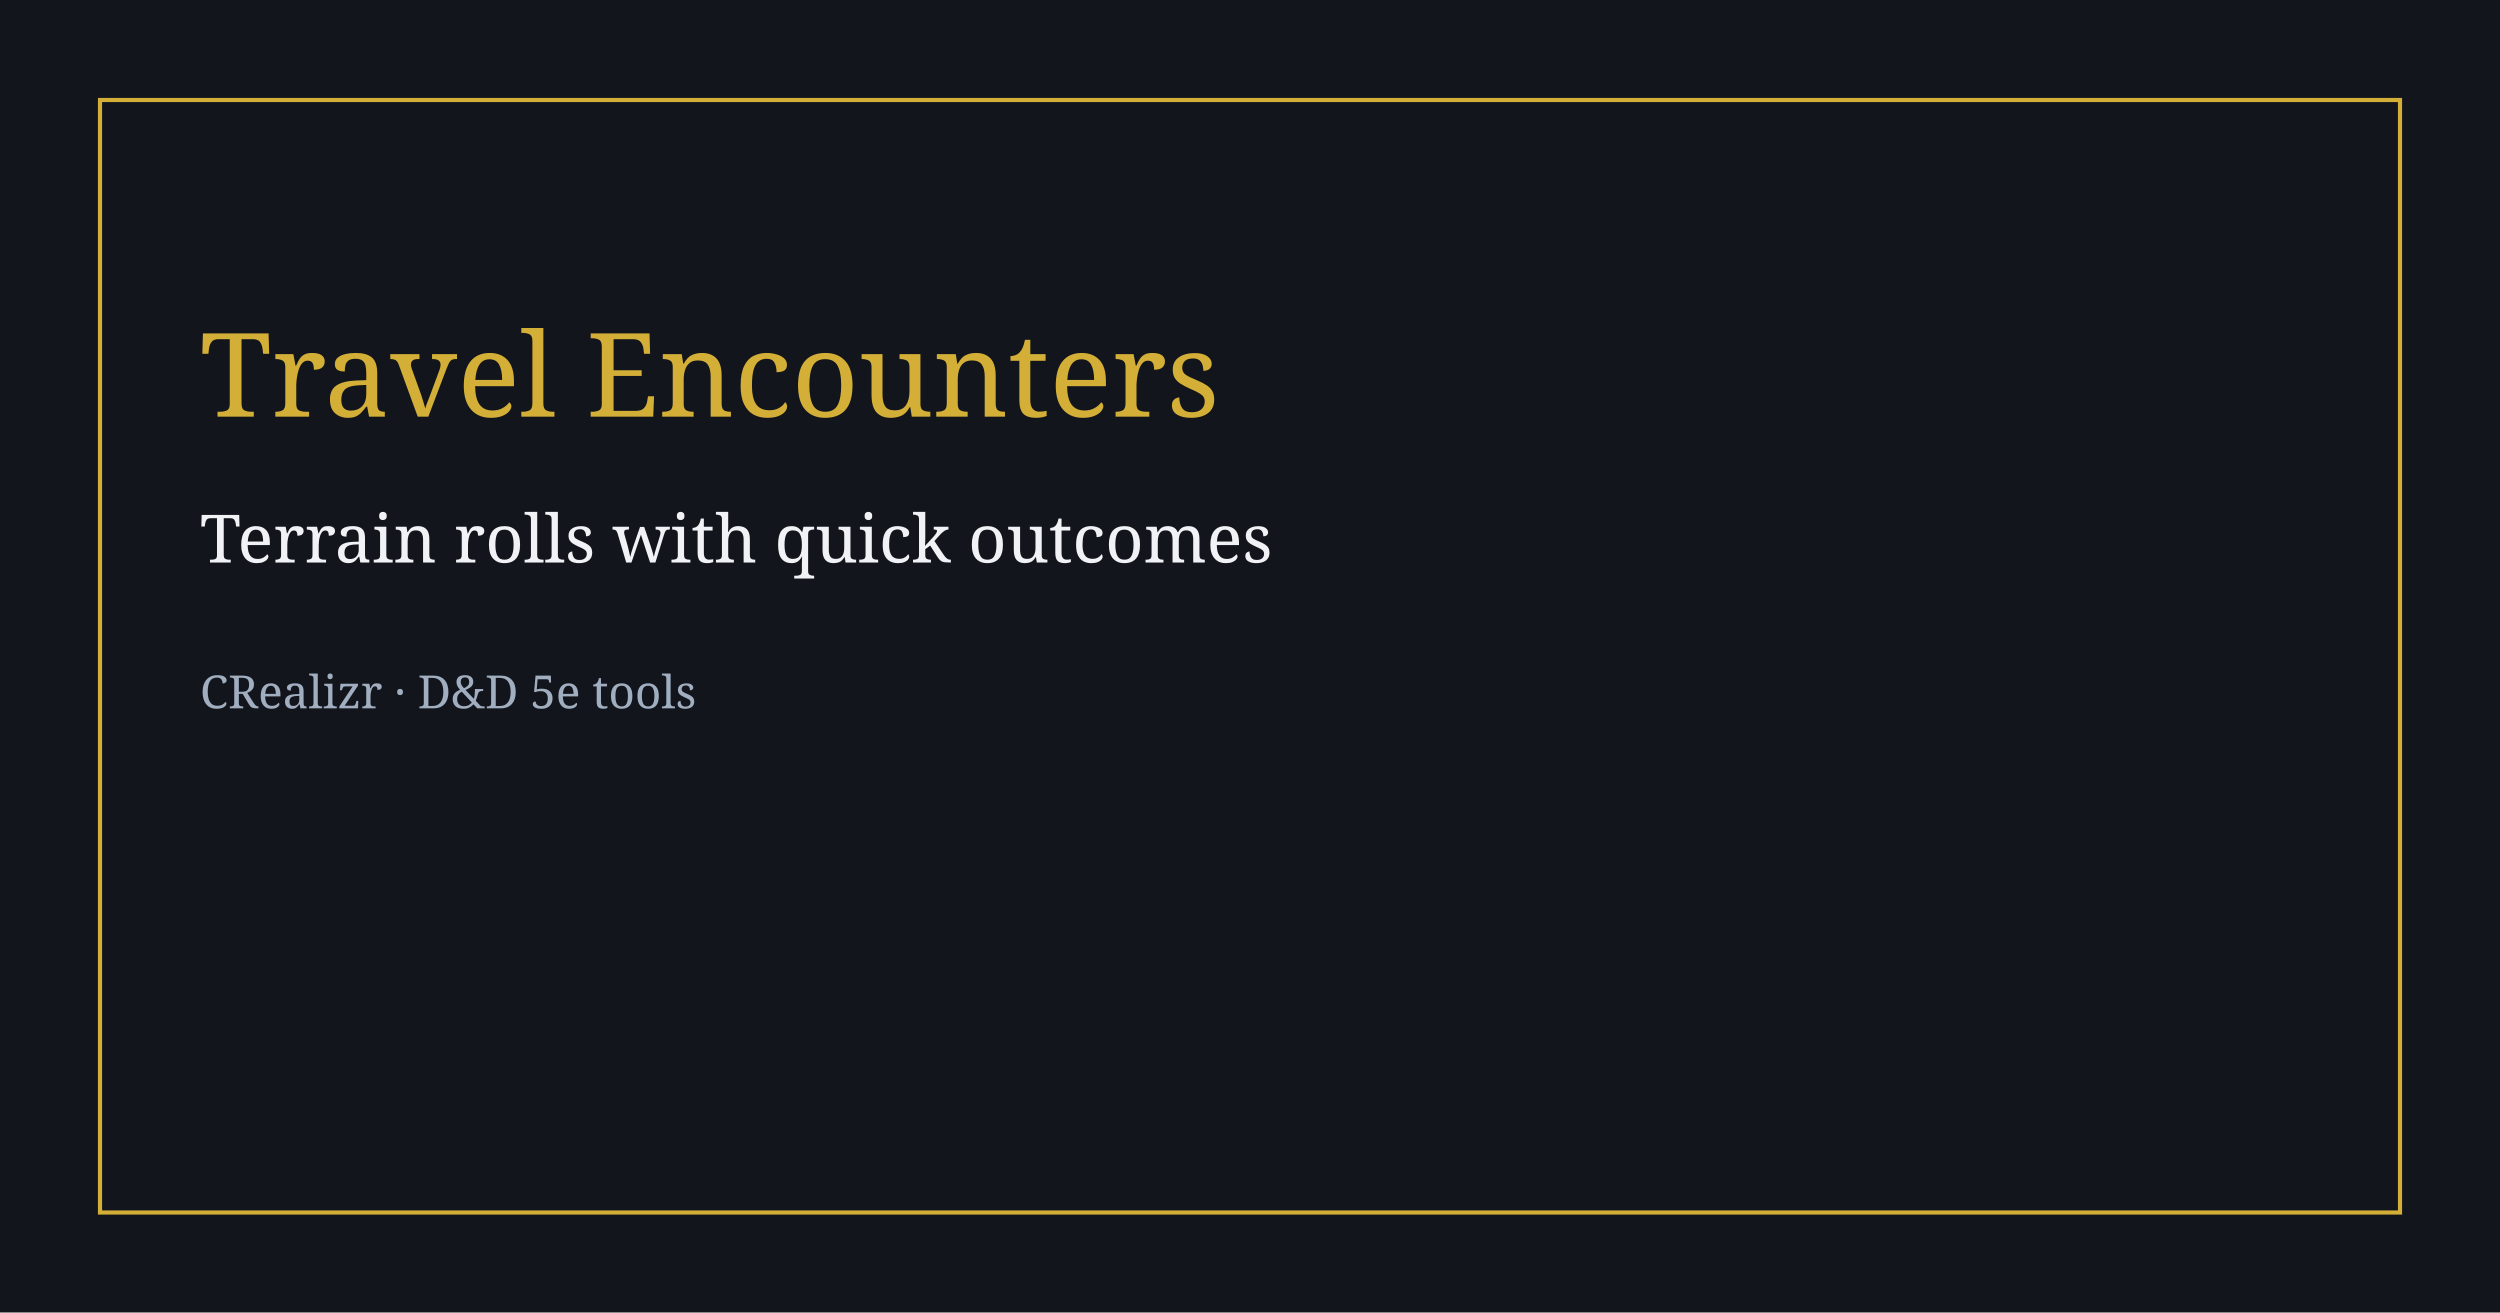
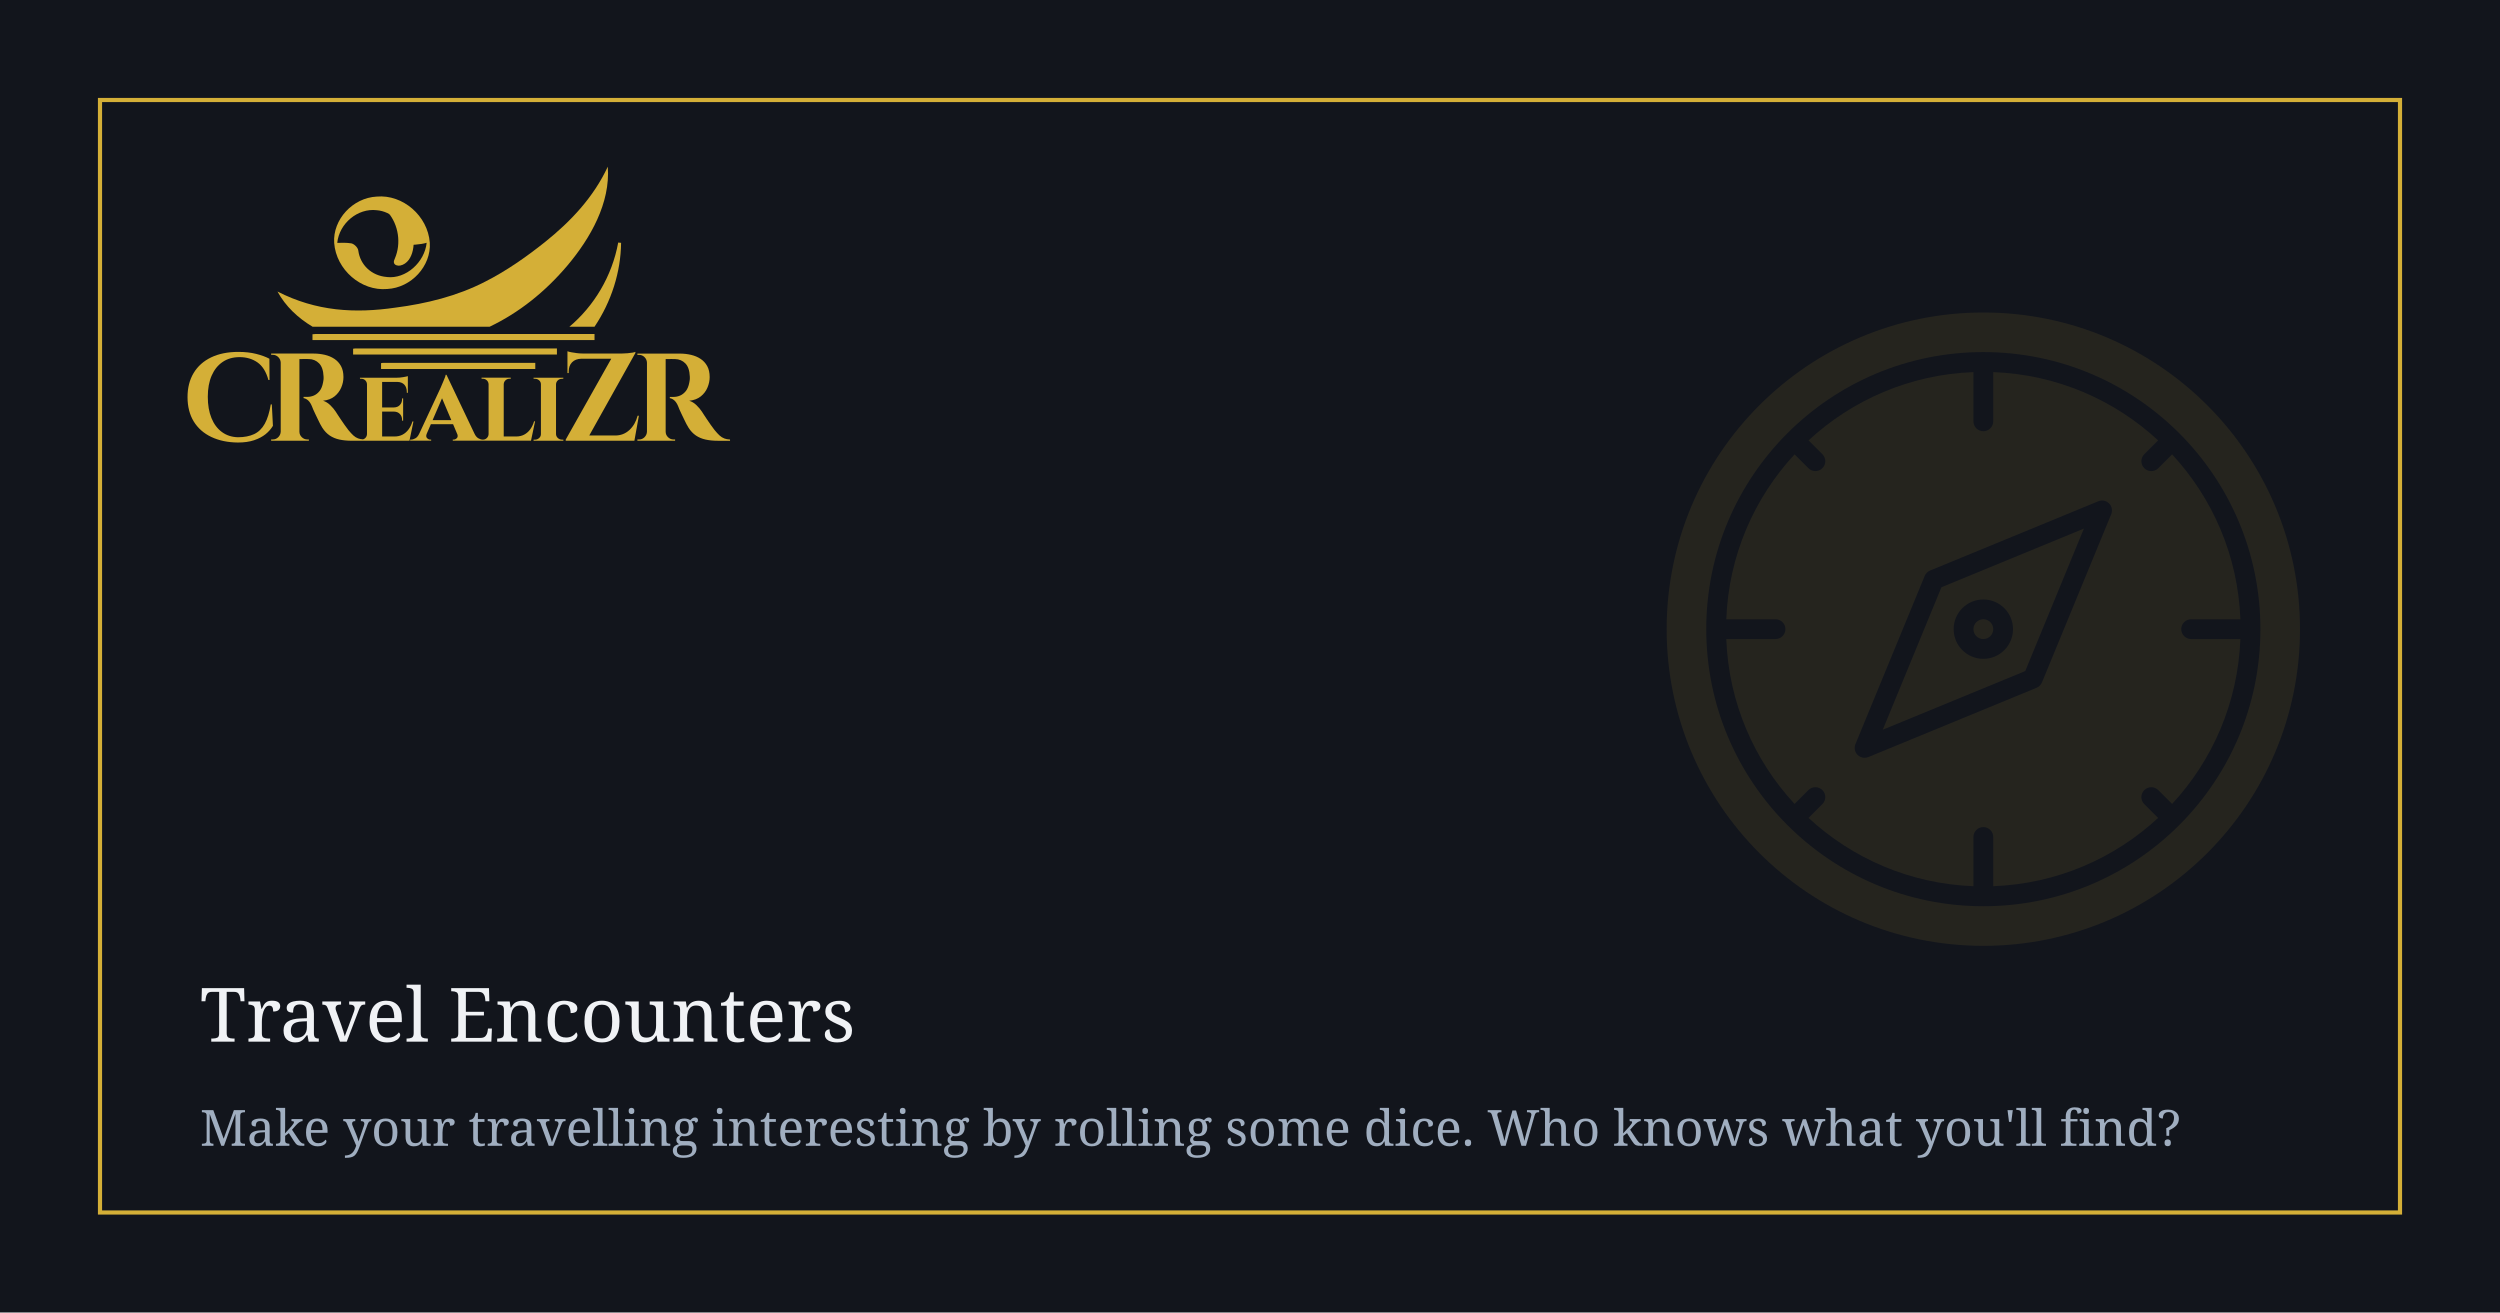
<svg xmlns="http://www.w3.org/2000/svg" width="1200" height="630" viewBox="0 0 1200 630">
  <rect width="1200" height="630" fill="#12151c" />
  <rect x="48" y="48" width="1104" height="534" fill="none" stroke="#d4af37" stroke-width="2" />
-   <text x="96" y="200" fill="#d4af37" font-size="56" font-family="serif">Travel Encounters</text>
-   <text x="96" y="270" fill="#f0f2f5" font-size="32" font-family="serif">Terrain rolls with quick outcomes</text>
-   <text x="96" y="340" fill="#a0aec0" font-size="22" font-family="serif">CRealizr · D&amp;D 5e tools</text>
+   <g transform="translate(90,80) scale(1.4)" fill="#d4af37">
+     <rect x="43.8" y="58.38" width="94.8" height=".09" />
+     <polygon points="139.55 59.46 42.85 59.46 42.85 57.46 43.8 57.38 139.55 57.38 139.55 59.46" />
+     <rect x="57.46" y="63.33" width="68.52" height=".09" />
+     <polygon points="126.66 64.42 56.78 64.42 56.78 62.42 57.46 62.33 126.66 62.33 126.66 64.42" />
+     <rect x="66.88" y="68.28" width="51.84" height=".09" />
+     <polygon points="119.24 69.37 66.36 69.37 66.36 67.37 66.88 67.28 119.24 67.28 119.24 69.37" />
+     <path d="M130.33,33.81c-7.74,9.18-16.74,16.29-26.74,21.07h-60.7c-5-2.98-9.28-6.99-12.04-12.07,13.34,6.83,26.58,7.53,40.43,5.52,10.51-1.35,21.18-3.95,30.73-8.88,7.3-3.69,14.09-8.47,20.5-13.56,8.93-7.14,16.7-15.4,21.59-25.89.94,12.45-5.97,24.52-13.77,33.81Z" />
+     <path d="M148.66,26.11c-.11,9.98-3.29,20.11-9.11,28.77h-8.62c8.42-7.05,14.65-17.36,16.74-28.86l.99.09Z" />
+     <path d="M83.07,26.04s0,0,0,0c-.68-9.17-9.24-16.59-18.19-15.78-8.22.41-15.13,7.86-14.59,15.9,0,0,0,0,0,0,.68,9.17,9.24,16.59,18.19,15.78,8.22-.41,15.13-7.86,14.59-15.9ZM68.38,37.83c-5.31-.41-9.19-4.19-9.82-9.06-.15-1.17-1.58-2.35-2.42-2.48-1.6-.25-3.27-.21-4.8-.16.69-6.69,7.03-11.97,13.53-11.2,5.04.39,9.3,4.52,9.9,9.28.09.69-.97,2.72-.05,2.69,1.65-.05,5.12-.13,7.28-.81-.69,6.69-7.13,12.51-13.62,11.75Z" />
+     <path d="M68.75,15.67c3.63,4.28,4.57,10.67,2.34,15.82-.2.46-.43.96-.31,1.45.2.85,1.31,1.13,2.16.96,1.17-.23,2.2-.98,2.91-1.94s1.14-2.1,1.4-3.26c.6-2.69.32-5.57-.78-8.1l-7.72-4.92Z" />
+     <path d="M28.89,81.5h-.34c-.46,2.79-1.15,5.01-2.07,6.66-.92,1.65-2.14,2.83-3.65,3.54-1.51.71-3.36,1.07-5.55,1.07-2.11-.06-3.93-.65-5.48-1.79-1.55-1.14-2.75-2.73-3.58-4.78-.84-2.05-1.26-4.48-1.26-7.3s.44-5.23,1.32-7.25c.88-2.02,2.13-3.58,3.76-4.69s3.57-1.66,5.85-1.66,4.37.6,6.1,1.81c1.73,1.21,2.99,3.22,3.75,6.04h.38l-.04-7.3c-1.22-.65-2.74-1.21-4.54-1.66-1.81-.46-3.85-.68-6.12-.68-3.61,0-6.72.63-9.32,1.88-2.6,1.25-4.6,3.04-6,5.36-1.39,2.32-2.09,5.07-2.09,8.26s.71,6.06,2.13,8.36c1.42,2.3,3.44,4.08,6.04,5.31s5.64,1.87,9.11,1.9c2.13,0,3.98-.26,5.55-.79,1.56-.53,2.87-1.22,3.93-2.07,1.05-.85,1.89-1.81,2.52-2.86l-.38-7.34Z" />
+     <path d="M77.13,87.33c-.31,1.06-.76,1.97-1.33,2.75-.58.78-1.27,1.38-2.07,1.8-.8.42-1.72.63-2.75.63h-4.25v-8.53h4.1c.84.02,1.51.3,2,.83.49.53.74,1.19.74,1.98v.29h.36v-7.63h-.36v.25c0,.79-.25,1.46-.74,2-.49.54-1.16.82-2,.85h-4.1v-8.75h5.18c1.06.02,1.87.34,2.43.94.56.6.85,1.43.85,2.48v.32h.36v-5.72c-.29.1-.82.21-1.58.34-.77.13-1.5.2-2.2.2h-12.64v.36h.47c.53,0,.98.18,1.35.54.37.36.57.82.59,1.37v17.06c-.02.53-.22.98-.59,1.35-.23.23-.49.38-.77.46-.63-.04-1.21-.15-1.71-.34-.57-.21-1.11-.55-1.62-1.02-.51-.47-1.08-1.09-1.71-1.86-.4-.51-.84-1.11-1.32-1.79-.48-.68-.95-1.36-1.39-2.03-.44-.67-.81-1.23-1.11-1.68s-.46-.71-.49-.77c-.48-.74-1.1-1.48-1.86-2.22-.75-.74-1.59-1.25-2.5-1.54,1.62-.17,2.94-.68,3.97-1.51,1.02-.84,1.78-1.85,2.28-3.03.5-1.18.75-2.37.75-3.56,0-1.51-.28-2.77-.85-3.8-.57-1.02-1.33-1.85-2.28-2.47-.95-.63-2.04-1.08-3.26-1.37-1.22-.28-2.48-.43-3.76-.43h-14.64v.43h.55c.74,0,1.37.26,1.9.79.53.53.8,1.16.83,1.9v23.64c-.03.74-.31,1.37-.83,1.9-.53.53-1.16.79-1.9.79h-.55v.43h12.93v-.43h-.51c-.74,0-1.38-.26-1.92-.79-.54-.53-.81-1.16-.81-1.9v-24.88h.66c.38,0,.81,0,1.28-.02.47-.01.9,0,1.3.02,1.39.03,2.56.52,3.5,1.47.94.95,1.45,2.45,1.54,4.5.03.43.02.81-.02,1.15-.04.34-.09.64-.15.9-.23,1.25-.63,2.23-1.19,2.94-.57.71-1.22,1.22-1.94,1.54-.73.31-1.47.47-2.24.47h-1.32v.43c.57.09,1.1.36,1.6.81.5.46.93,1.14,1.3,2.05.08.26.23.61.43,1.07.2.46.43.96.7,1.51s.55,1.13.83,1.73c.28.6.56,1.16.83,1.69.27.53.52.96.75,1.3.71,1.11,1.55,1.99,2.52,2.65.97.65,2.08,1.12,3.33,1.39,1.25.27,2.65.41,4.18.41h19.84l1.37-6.62h-.32Z" />
+     <path d="M118.82,87.33c-.31,1.06-.76,1.97-1.33,2.75-.58.78-1.27,1.38-2.07,1.8-.8.42-1.72.63-2.75.63h-4.25v-17.89c.02-.55.23-1.01.61-1.37.38-.36.84-.54,1.37-.54h.43v-.36h-10.01v.36h.43c.53,0,.98.18,1.37.54.38.36.59.82.61,1.37v17.06c-.02.53-.22.98-.59,1.35s-.82.56-1.35.56h-.04c-.48,0-.98-.15-1.51-.45s-.97-.82-1.33-1.57h0l-9.61-20.2h-.29c-.02.24-.12.57-.29.99-.17.42-.35.86-.54,1.33-.19.47-.37.89-.54,1.26-.17.37-.28.63-.32.77l-7.37,15.84h-.01c-.34.74-.77,1.27-1.3,1.57-.53.3-1.03.45-1.51.45h-.29v.36h7.2v-.36h-.29c-.41,0-.78-.17-1.12-.52-.33-.34-.37-.83-.12-1.46l1.43-3.31h7.61l1.5,3.55c.15.52.09.93-.19,1.22-.34.35-.71.52-1.12.52h-.29v.36h26.82l1.4-6.62h-.36ZM84.04,86.9l3.23-7.5,3.18,7.5h-6.41Z" />
+     <path d="M126.97,73.26c.4-.36.88-.54,1.46-.54h.4l.04-.36h-10.22v.36h.47c.55,0,1.03.18,1.44.54.41.36.61.82.61,1.37v17.06c0,.53-.2.98-.61,1.35s-.89.56-1.44.56h-.47v.36h10.22v-.36h-.43c-.58,0-1.06-.19-1.46-.56-.4-.37-.61-.82-.63-1.35v-17.06c.02-.55.23-1.01.63-1.37Z" />
+     <path d="M154.33,85.38c-.54,2.05-1.49,3.69-2.84,4.93s-2.96,1.86-4.84,1.86h-8.9l15.81-28.29v-.38c-.17.08-.51.17-1,.26-.5.08-1.07.16-1.71.21-.64.06-1.25.09-1.81.09h-13.57c-.6,0-1.25-.04-1.96-.13-.71-.09-1.36-.19-1.94-.3-.58-.11-1.02-.23-1.3-.34v7.47h.43v-.51c0-1.34.38-2.4,1.15-3.18.77-.78,1.82-1.19,3.16-1.22h10.28l-15.62,27.74v.38h23.55l1.54-8.58h-.43Z" />
+     <path d="M184.03,93.17c-.57-.21-1.11-.55-1.62-1.02s-1.08-1.09-1.71-1.86c-.4-.51-.84-1.11-1.32-1.79-.48-.68-.95-1.36-1.39-2.03-.44-.67-.81-1.23-1.11-1.68-.3-.46-.46-.71-.49-.77-.48-.74-1.1-1.48-1.86-2.22-.75-.74-1.59-1.25-2.5-1.54,1.62-.17,2.94-.68,3.97-1.51s1.79-1.85,2.28-3.03c.5-1.18.75-2.37.75-3.56,0-1.51-.28-2.77-.85-3.8s-1.33-1.85-2.28-2.47c-.95-.63-2.04-1.08-3.26-1.37-1.22-.28-2.47-.43-3.75-.43h-14.64v.43h.55c.74,0,1.37.26,1.9.79.53.53.8,1.16.83,1.9v23.64c-.03.74-.31,1.37-.83,1.9-.53.53-1.16.79-1.9.79h-.55v.43h12.93v-.43h-.51c-.74,0-1.38-.26-1.92-.79s-.81-1.16-.81-1.9v-24.88h.66c.38,0,.81,0,1.28-.02.47-.01.9,0,1.3.02,1.39.03,2.56.52,3.5,1.47.94.95,1.45,2.45,1.54,4.5.03.43.02.81-.02,1.15s-.09.64-.15.9c-.23,1.25-.63,2.23-1.19,2.94-.57.71-1.22,1.22-1.94,1.54-.73.31-1.47.47-2.24.47h-1.32v.43c.57.09,1.1.36,1.6.81.5.46.93,1.14,1.3,2.05.09.26.23.61.43,1.07.2.46.43.96.7,1.51s.55,1.13.83,1.73.56,1.16.83,1.69.52.96.75,1.3c.71,1.11,1.55,1.99,2.52,2.65.97.65,2.08,1.12,3.33,1.39s2.65.41,4.18.41h4.18v-.43c-.74-.03-1.39-.15-1.96-.36Z" />
+   </g>
+   <g transform="translate(800,150) scale(4.75)" opacity="0.1">
+     <path fill="#d4af37" d="M21.839,42.16l14.396-5.927l5.927-14.396l-14.396,5.927L21.839,42.16z M32,28.999c1.656,0,3,1.344,3,3 s-1.344,3-3,3s-3-1.344-3-3S30.344,28.999,32,28.999z" />
+     <circle fill="#d4af37" cx="32" cy="31.999" r="1" />
+     <path fill="#d4af37" d="M32,0C14.327,0,0,14.327,0,32s14.327,32,32,32s32-14.327,32-32S49.673,0,32,0z M32,59.999 c-15.464,0-28-12.536-28-28s12.536-28,28-28s28,12.536,28,28S47.464,59.999,32,59.999z" />
+     <path fill="#d4af37" d="M52,31.999c0-0.553,0.447-1,1-1h4.975c-0.243-6.425-2.815-12.252-6.899-16.661l-1.397,1.397 c-0.391,0.392-1.023,0.391-1.414,0s-0.391-1.023,0-1.414l1.397-1.397C45.252,8.84,39.425,6.268,33,6.024v4.975c0,0.553-0.447,1-1,1 s-1-0.447-1-1V6.024c-6.425,0.243-12.252,2.815-16.661,6.899l1.397,1.397c0.392,0.391,0.391,1.023,0,1.414s-1.023,0.391-1.414,0 l-1.397-1.397c-4.084,4.409-6.656,10.236-6.899,16.661H11c0.553,0,1,0.447,1,1s-0.447,1-1,1H6.025 c0.243,6.425,2.815,12.252,6.899,16.661l1.397-1.397c0.391-0.392,1.023-0.391,1.414,0s0.391,1.023,0,1.414l-1.397,1.397 C18.748,55.158,24.575,57.73,31,57.974v-4.975c0-0.553,0.447-1,1-1s1,0.447,1,1v4.975c6.425-0.243,12.252-2.815,16.661-6.899 l-1.397-1.397c-0.392-0.391-0.391-1.023,0-1.414s1.023-0.391,1.414,0l1.397,1.397c4.084-4.409,6.656-10.236,6.899-16.661H53 C52.447,32.999,52,32.552,52,31.999z M44.925,20.38l-7,17c-0.102,0.246-0.298,0.442-0.544,0.544l-17,7 c-0.123,0.051-0.253,0.075-0.381,0.075c-0.26,0-0.516-0.102-0.707-0.293c-0.285-0.285-0.371-0.715-0.218-1.088l7-17 c0.102-0.246,0.298-0.442,0.544-0.544l17-7c0.373-0.152,0.803-0.067,1.088,0.218S45.078,20.007,44.925,20.38z" />
+   </g>
+   <text x="96" y="500" fill="#f0f2f5" font-size="36" font-family="serif">Travel Encounters</text>
+   <text x="96" y="550" fill="#a0aec0" font-size="24" font-family="serif">Make your travelling interesting by rolling some dice. Who knows what you'll find?
+   </text>
</svg>
